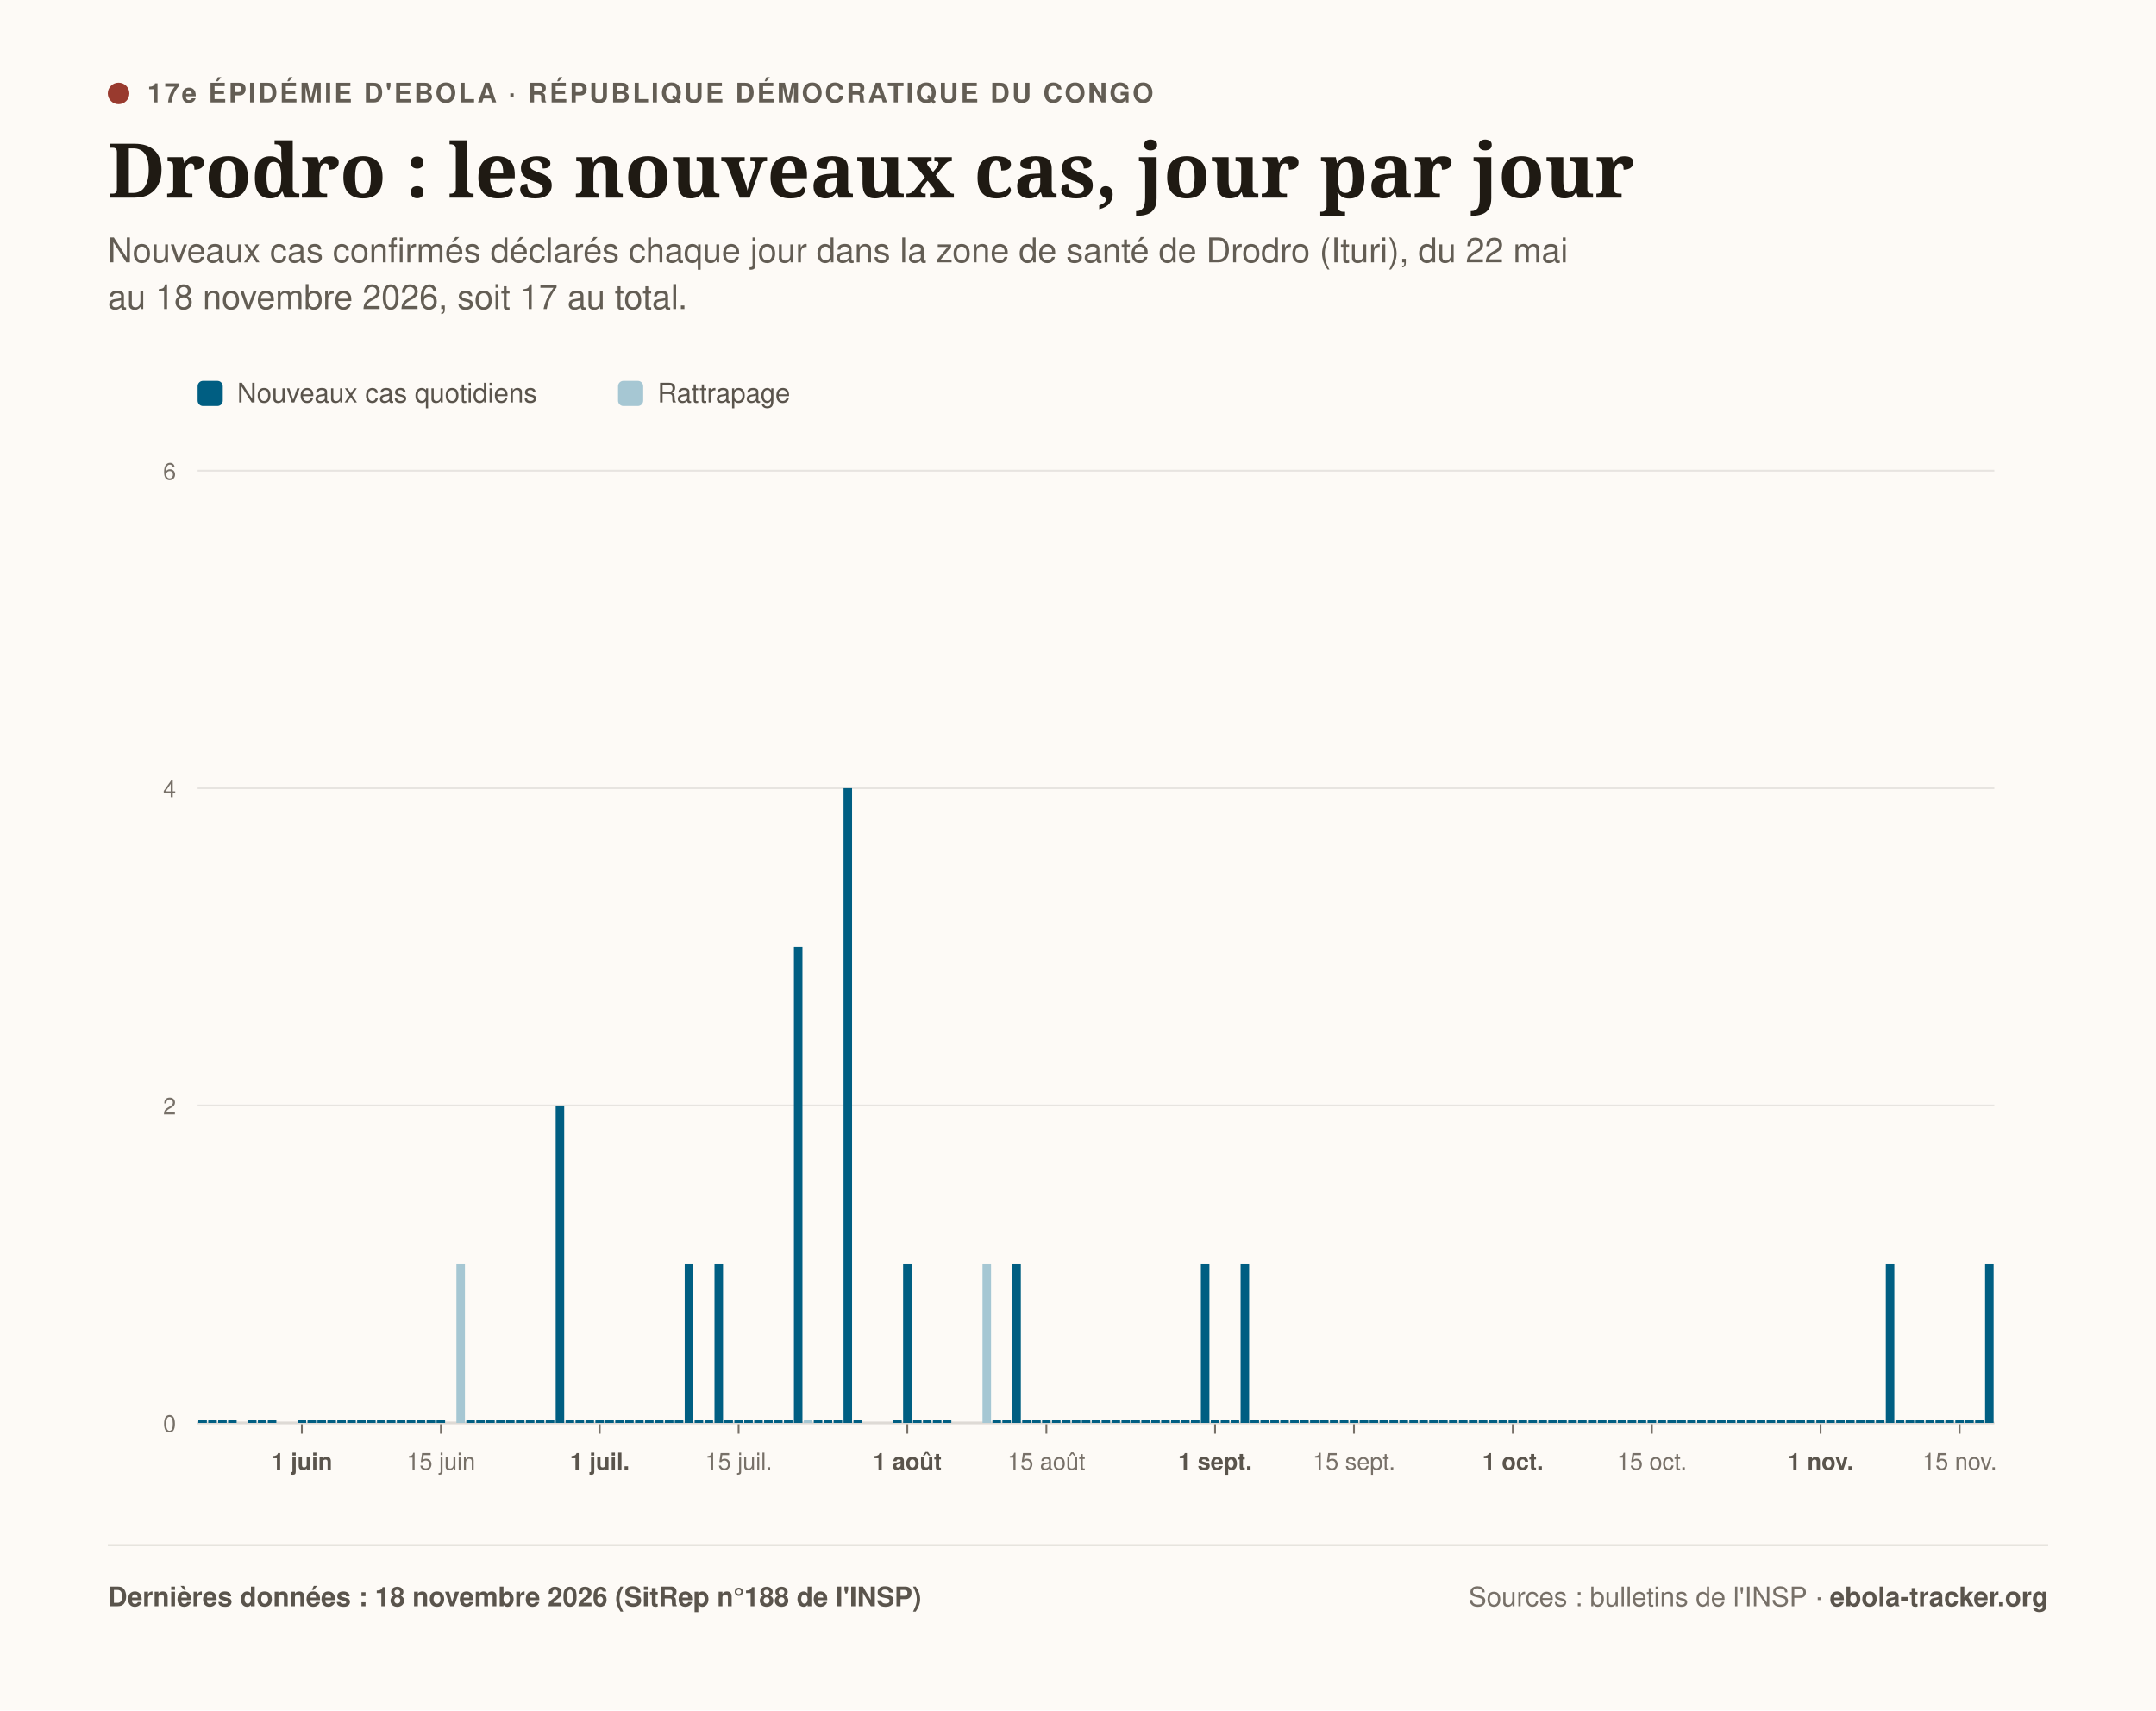
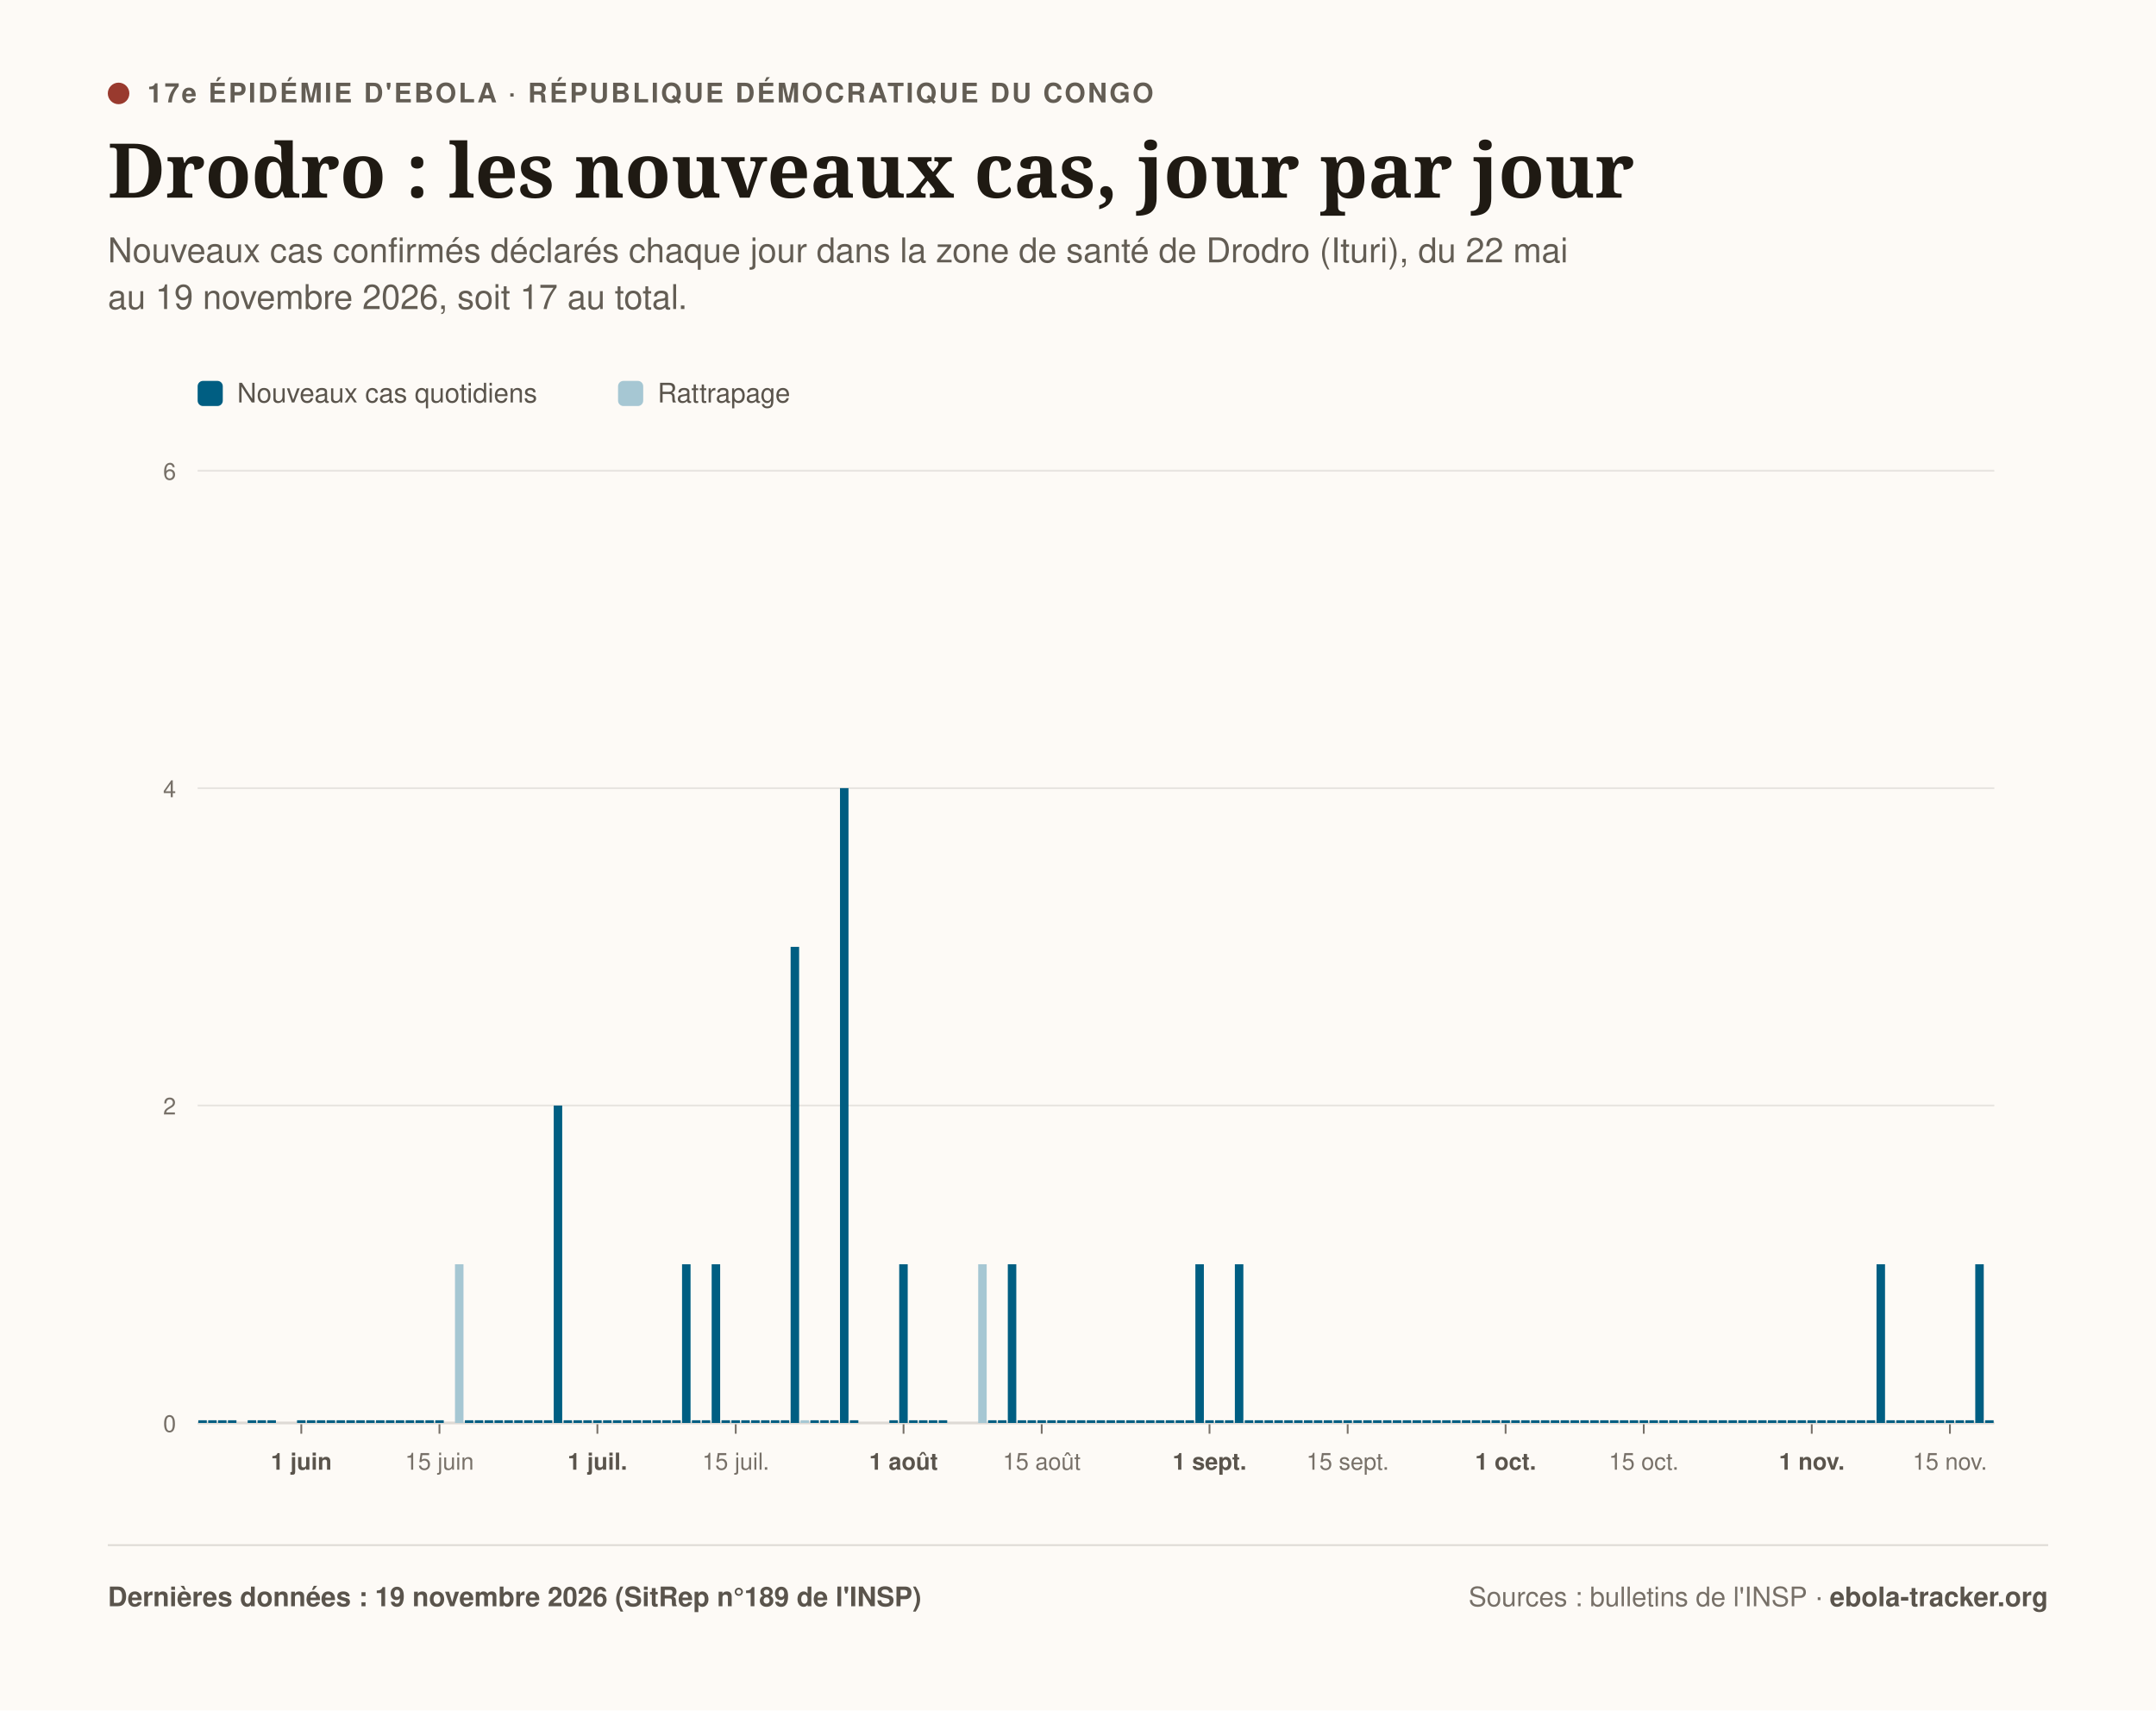
- <svg xmlns="http://www.w3.org/2000/svg" viewBox="0 0 1200 952" role="img" aria-label="Drodro : les nouveaux cas, jour par jour. Nouveaux cas confirmés déclarés chaque jour dans la zone de santé de Drodro (Ituri), du 22 mai au 18 novembre 2026, soit 17 au total.">
+ <svg xmlns="http://www.w3.org/2000/svg" viewBox="0 0 1200 952" role="img" aria-label="Drodro : les nouveaux cas, jour par jour. Nouveaux cas confirmés déclarés chaque jour dans la zone de santé de Drodro (Ituri), du 22 mai au 19 novembre 2026, soit 17 au total.">
  <rect width="1200" height="952" fill="#FDFAF6" />
  <circle cx="66" cy="52" r="6" fill="#993A2E" />
  <text x="82.0" y="57.0" font-family="'Public Sans',Helvetica,Arial,sans-serif" font-size="15" font-weight="700" fill="#635D54" text-anchor="start" letter-spacing=".08em">17e ÉPIDÉMIE D'EBOLA · RÉPUBLIQUE DÉMOCRATIQUE DU CONGO</text>
  <text x="60.0" y="110.0" font-family="'Source Serif 4',Georgia,serif" font-size="42" font-weight="600" fill="#1F1A13" text-anchor="start">Drodro : les nouveaux cas, jour par jour</text>
  <text x="60.0" y="146.0" font-family="'Public Sans',Helvetica,Arial,sans-serif" font-size="19" font-weight="400" fill="#635D54" text-anchor="start">Nouveaux cas confirmés déclarés chaque jour dans la zone de santé de Drodro (Ituri), du 22 mai</text>
-   <text x="60.0" y="172.0" font-family="'Public Sans',Helvetica,Arial,sans-serif" font-size="19" font-weight="400" fill="#635D54" text-anchor="start">au 18 novembre 2026, soit 17 au total.</text>
+   <text x="60.0" y="172.0" font-family="'Public Sans',Helvetica,Arial,sans-serif" font-size="19" font-weight="400" fill="#635D54" text-anchor="start">au 19 novembre 2026, soit 17 au total.</text>
  <rect x="110" y="212" width="14" height="14" rx="3" fill="#005E82" />
  <text x="132.0" y="224.0" font-family="'Public Sans',Helvetica,Arial,sans-serif" font-size="15" font-weight="400" fill="#5A544C" text-anchor="start">Nouveaux cas quotidiens</text>
  <rect x="344" y="212" width="14" height="14" rx="3" fill="#a6c7d3" />
  <text x="366.0" y="224.0" font-family="'Public Sans',Helvetica,Arial,sans-serif" font-size="15" font-weight="400" fill="#5A544C" text-anchor="start">Rattrapage</text>
  <line x1="110" x2="1110" y1="792.0" y2="792.0" stroke="#E7E4E0" />
  <text x="98.0" y="797.0" font-family="'Public Sans',Helvetica,Arial,sans-serif" font-size="13" font-weight="400" fill="#777068" text-anchor="end">0</text>
  <line x1="110" x2="1110" y1="615.3" y2="615.3" stroke="#E7E4E0" />
  <text x="98.0" y="620.3" font-family="'Public Sans',Helvetica,Arial,sans-serif" font-size="13" font-weight="400" fill="#777068" text-anchor="end">2</text>
  <line x1="110" x2="1110" y1="438.7" y2="438.7" stroke="#E7E4E0" />
  <text x="98.0" y="443.7" font-family="'Public Sans',Helvetica,Arial,sans-serif" font-size="13" font-weight="400" fill="#777068" text-anchor="end">4</text>
  <line x1="110" x2="1110" y1="262.0" y2="262.0" stroke="#E7E4E0" />
  <text x="98.0" y="267.0" font-family="'Public Sans',Helvetica,Arial,sans-serif" font-size="13" font-weight="400" fill="#777068" text-anchor="end">6</text>
-   <line x1="168.0" x2="168.0" y1="792" y2="798" stroke="#777068" />
-   <text x="168.0" y="818.0" font-family="'Public Sans',Helvetica,Arial,sans-serif" font-size="13" font-weight="600" fill="#5A544C" text-anchor="middle">1 juin</text>
-   <line x1="245.4" x2="245.4" y1="792" y2="798" stroke="#777068" />
-   <text x="245.4" y="818.0" font-family="'Public Sans',Helvetica,Arial,sans-serif" font-size="13" font-weight="400" fill="#777068" text-anchor="middle">15 juin</text>
-   <line x1="333.8" x2="333.8" y1="792" y2="798" stroke="#777068" />
-   <text x="333.8" y="818.0" font-family="'Public Sans',Helvetica,Arial,sans-serif" font-size="13" font-weight="600" fill="#5A544C" text-anchor="middle">1 juil.</text>
-   <line x1="411.1" x2="411.1" y1="792" y2="798" stroke="#777068" />
-   <text x="411.1" y="818.0" font-family="'Public Sans',Helvetica,Arial,sans-serif" font-size="13" font-weight="400" fill="#777068" text-anchor="middle">15 juil.</text>
-   <line x1="505.0" x2="505.0" y1="792" y2="798" stroke="#777068" />
-   <text x="505.0" y="818.0" font-family="'Public Sans',Helvetica,Arial,sans-serif" font-size="13" font-weight="600" fill="#5A544C" text-anchor="middle">1 août</text>
-   <line x1="582.4" x2="582.4" y1="792" y2="798" stroke="#777068" />
-   <text x="582.4" y="818.0" font-family="'Public Sans',Helvetica,Arial,sans-serif" font-size="13" font-weight="400" fill="#777068" text-anchor="middle">15 août</text>
-   <line x1="676.3" x2="676.3" y1="792" y2="798" stroke="#777068" />
-   <text x="676.3" y="818.0" font-family="'Public Sans',Helvetica,Arial,sans-serif" font-size="13" font-weight="600" fill="#5A544C" text-anchor="middle">1 sept.</text>
-   <line x1="753.6" x2="753.6" y1="792" y2="798" stroke="#777068" />
-   <text x="753.6" y="818.0" font-family="'Public Sans',Helvetica,Arial,sans-serif" font-size="13" font-weight="400" fill="#777068" text-anchor="middle">15 sept.</text>
-   <line x1="842.0" x2="842.0" y1="792" y2="798" stroke="#777068" />
-   <text x="842.0" y="818.0" font-family="'Public Sans',Helvetica,Arial,sans-serif" font-size="13" font-weight="600" fill="#5A544C" text-anchor="middle">1 oct.</text>
-   <line x1="919.4" x2="919.4" y1="792" y2="798" stroke="#777068" />
-   <text x="919.4" y="818.0" font-family="'Public Sans',Helvetica,Arial,sans-serif" font-size="13" font-weight="400" fill="#777068" text-anchor="middle">15 oct.</text>
-   <line x1="1013.3" x2="1013.3" y1="792" y2="798" stroke="#777068" />
-   <text x="1013.3" y="818.0" font-family="'Public Sans',Helvetica,Arial,sans-serif" font-size="13" font-weight="600" fill="#5A544C" text-anchor="middle">1 nov.</text>
-   <line x1="1090.7" x2="1090.7" y1="792" y2="798" stroke="#777068" />
-   <text x="1090.7" y="818.0" font-family="'Public Sans',Helvetica,Arial,sans-serif" font-size="13" font-weight="400" fill="#777068" text-anchor="middle">15 nov.</text>
+   <line x1="167.7" x2="167.7" y1="792" y2="798" stroke="#777068" />
+   <text x="167.7" y="818.0" font-family="'Public Sans',Helvetica,Arial,sans-serif" font-size="13" font-weight="600" fill="#5A544C" text-anchor="middle">1 juin</text>
+   <line x1="244.6" x2="244.6" y1="792" y2="798" stroke="#777068" />
+   <text x="244.6" y="818.0" font-family="'Public Sans',Helvetica,Arial,sans-serif" font-size="13" font-weight="400" fill="#777068" text-anchor="middle">15 juin</text>
+   <line x1="332.5" x2="332.5" y1="792" y2="798" stroke="#777068" />
+   <text x="332.5" y="818.0" font-family="'Public Sans',Helvetica,Arial,sans-serif" font-size="13" font-weight="600" fill="#5A544C" text-anchor="middle">1 juil.</text>
+   <line x1="409.5" x2="409.5" y1="792" y2="798" stroke="#777068" />
+   <text x="409.5" y="818.0" font-family="'Public Sans',Helvetica,Arial,sans-serif" font-size="13" font-weight="400" fill="#777068" text-anchor="middle">15 juil.</text>
+   <line x1="502.9" x2="502.9" y1="792" y2="798" stroke="#777068" />
+   <text x="502.9" y="818.0" font-family="'Public Sans',Helvetica,Arial,sans-serif" font-size="13" font-weight="600" fill="#5A544C" text-anchor="middle">1 août</text>
+   <line x1="579.8" x2="579.8" y1="792" y2="798" stroke="#777068" />
+   <text x="579.8" y="818.0" font-family="'Public Sans',Helvetica,Arial,sans-serif" font-size="13" font-weight="400" fill="#777068" text-anchor="middle">15 août</text>
+   <line x1="673.2" x2="673.2" y1="792" y2="798" stroke="#777068" />
+   <text x="673.2" y="818.0" font-family="'Public Sans',Helvetica,Arial,sans-serif" font-size="13" font-weight="600" fill="#5A544C" text-anchor="middle">1 sept.</text>
+   <line x1="750.1" x2="750.1" y1="792" y2="798" stroke="#777068" />
+   <text x="750.1" y="818.0" font-family="'Public Sans',Helvetica,Arial,sans-serif" font-size="13" font-weight="400" fill="#777068" text-anchor="middle">15 sept.</text>
+   <line x1="838.0" x2="838.0" y1="792" y2="798" stroke="#777068" />
+   <text x="838.0" y="818.0" font-family="'Public Sans',Helvetica,Arial,sans-serif" font-size="13" font-weight="600" fill="#5A544C" text-anchor="middle">1 oct.</text>
+   <line x1="914.9" x2="914.9" y1="792" y2="798" stroke="#777068" />
+   <text x="914.9" y="818.0" font-family="'Public Sans',Helvetica,Arial,sans-serif" font-size="13" font-weight="400" fill="#777068" text-anchor="middle">15 oct.</text>
+   <line x1="1008.4" x2="1008.4" y1="792" y2="798" stroke="#777068" />
+   <text x="1008.4" y="818.0" font-family="'Public Sans',Helvetica,Arial,sans-serif" font-size="13" font-weight="600" fill="#5A544C" text-anchor="middle">1 nov.</text>
+   <line x1="1085.3" x2="1085.3" y1="792" y2="798" stroke="#777068" />
+   <text x="1085.3" y="818.0" font-family="'Public Sans',Helvetica,Arial,sans-serif" font-size="13" font-weight="400" fill="#777068" text-anchor="middle">15 nov.</text>
  <line x1="110" x2="1110" y1="792" y2="792" stroke="#DEDAD5" stroke-width="1.5" />
-   <rect x="110.39" y="790.50" width="4.75" height="1.50" fill="#005E82" />
-   <rect x="115.91" y="790.50" width="4.75" height="1.50" fill="#005E82" />
-   <rect x="121.44" y="790.50" width="4.75" height="1.50" fill="#005E82" />
-   <rect x="126.96" y="790.50" width="4.75" height="1.50" fill="#005E82" />
-   <rect x="138.01" y="790.50" width="4.75" height="1.50" fill="#005E82" />
-   <rect x="143.54" y="790.50" width="4.75" height="1.50" fill="#005E82" />
-   <rect x="149.06" y="790.50" width="4.75" height="1.50" fill="#005E82" />
-   <rect x="165.64" y="790.50" width="4.75" height="1.50" fill="#005E82" />
-   <rect x="171.16" y="790.50" width="4.75" height="1.50" fill="#005E82" />
-   <rect x="176.69" y="790.50" width="4.75" height="1.50" fill="#005E82" />
-   <rect x="182.21" y="790.50" width="4.75" height="1.50" fill="#005E82" />
-   <rect x="187.73" y="790.50" width="4.75" height="1.50" fill="#005E82" />
-   <rect x="193.26" y="790.50" width="4.75" height="1.50" fill="#005E82" />
-   <rect x="198.78" y="790.50" width="4.75" height="1.50" fill="#005E82" />
-   <rect x="204.31" y="790.50" width="4.75" height="1.50" fill="#005E82" />
-   <rect x="209.83" y="790.50" width="4.75" height="1.50" fill="#005E82" />
-   <rect x="215.36" y="790.50" width="4.75" height="1.50" fill="#005E82" />
-   <rect x="220.88" y="790.50" width="4.75" height="1.50" fill="#005E82" />
-   <rect x="226.41" y="790.50" width="4.75" height="1.50" fill="#005E82" />
-   <rect x="231.93" y="790.50" width="4.75" height="1.50" fill="#005E82" />
-   <rect x="237.46" y="790.50" width="4.75" height="1.50" fill="#005E82" />
-   <rect x="242.98" y="790.50" width="4.75" height="1.50" fill="#005E82" />
-   <rect x="254.03" y="703.67" width="4.75" height="88.33" fill="#a6c7d3" />
-   <rect x="259.56" y="790.50" width="4.75" height="1.50" fill="#005E82" />
-   <rect x="265.08" y="790.50" width="4.75" height="1.50" fill="#005E82" />
-   <rect x="270.61" y="790.50" width="4.75" height="1.50" fill="#005E82" />
-   <rect x="276.13" y="790.50" width="4.75" height="1.50" fill="#005E82" />
-   <rect x="281.66" y="790.50" width="4.75" height="1.50" fill="#005E82" />
-   <rect x="287.18" y="790.50" width="4.75" height="1.50" fill="#005E82" />
-   <rect x="292.71" y="790.50" width="4.75" height="1.50" fill="#005E82" />
-   <rect x="298.23" y="790.50" width="4.75" height="1.50" fill="#005E82" />
-   <rect x="303.76" y="790.50" width="4.75" height="1.50" fill="#005E82" />
-   <rect x="309.28" y="615.33" width="4.75" height="176.67" fill="#005E82" />
-   <rect x="314.81" y="790.50" width="4.75" height="1.50" fill="#005E82" />
-   <rect x="320.33" y="790.50" width="4.75" height="1.50" fill="#005E82" />
-   <rect x="325.86" y="790.50" width="4.75" height="1.50" fill="#005E82" />
-   <rect x="331.38" y="790.50" width="4.75" height="1.50" fill="#005E82" />
-   <rect x="336.91" y="790.50" width="4.75" height="1.50" fill="#005E82" />
-   <rect x="342.43" y="790.50" width="4.75" height="1.50" fill="#005E82" />
-   <rect x="347.96" y="790.50" width="4.75" height="1.50" fill="#005E82" />
-   <rect x="353.48" y="790.50" width="4.75" height="1.50" fill="#005E82" />
-   <rect x="359.01" y="790.50" width="4.75" height="1.50" fill="#005E82" />
-   <rect x="364.53" y="790.50" width="4.75" height="1.50" fill="#005E82" />
-   <rect x="370.06" y="790.50" width="4.75" height="1.50" fill="#005E82" />
-   <rect x="375.58" y="790.50" width="4.75" height="1.50" fill="#005E82" />
-   <rect x="381.10" y="703.67" width="4.75" height="88.33" fill="#005E82" />
-   <rect x="386.63" y="790.50" width="4.75" height="1.50" fill="#005E82" />
-   <rect x="392.15" y="790.50" width="4.75" height="1.50" fill="#005E82" />
-   <rect x="397.68" y="703.67" width="4.75" height="88.33" fill="#005E82" />
-   <rect x="403.20" y="790.50" width="4.75" height="1.50" fill="#005E82" />
-   <rect x="408.73" y="790.50" width="4.75" height="1.50" fill="#005E82" />
-   <rect x="414.25" y="790.50" width="4.75" height="1.50" fill="#005E82" />
-   <rect x="419.78" y="790.50" width="4.75" height="1.50" fill="#005E82" />
-   <rect x="425.30" y="790.50" width="4.75" height="1.50" fill="#005E82" />
-   <rect x="430.83" y="790.50" width="4.75" height="1.50" fill="#005E82" />
-   <rect x="436.35" y="790.50" width="4.75" height="1.50" fill="#005E82" />
-   <rect x="441.88" y="527.00" width="4.75" height="265.00" fill="#005E82" />
-   <rect x="447.40" y="790.50" width="4.75" height="1.50" fill="#a6c7d3" />
-   <rect x="452.93" y="790.50" width="4.75" height="1.50" fill="#005E82" />
-   <rect x="458.45" y="790.50" width="4.75" height="1.50" fill="#005E82" />
-   <rect x="463.98" y="790.50" width="4.75" height="1.50" fill="#005E82" />
-   <rect x="469.50" y="438.67" width="4.75" height="353.33" fill="#005E82" />
-   <rect x="475.03" y="790.50" width="4.75" height="1.50" fill="#005E82" />
-   <rect x="497.13" y="790.50" width="4.75" height="1.50" fill="#005E82" />
-   <rect x="502.65" y="703.67" width="4.75" height="88.33" fill="#005E82" />
-   <rect x="508.18" y="790.50" width="4.75" height="1.50" fill="#005E82" />
-   <rect x="513.70" y="790.50" width="4.75" height="1.50" fill="#005E82" />
-   <rect x="519.23" y="790.50" width="4.75" height="1.50" fill="#005E82" />
-   <rect x="524.75" y="790.50" width="4.75" height="1.50" fill="#005E82" />
-   <rect x="546.85" y="703.67" width="4.75" height="88.33" fill="#a6c7d3" />
-   <rect x="552.38" y="790.50" width="4.75" height="1.50" fill="#005E82" />
-   <rect x="557.90" y="790.50" width="4.75" height="1.50" fill="#005E82" />
-   <rect x="563.43" y="703.67" width="4.75" height="88.33" fill="#005E82" />
-   <rect x="568.95" y="790.50" width="4.75" height="1.50" fill="#005E82" />
-   <rect x="574.48" y="790.50" width="4.75" height="1.50" fill="#005E82" />
-   <rect x="580.00" y="790.50" width="4.75" height="1.50" fill="#005E82" />
-   <rect x="585.52" y="790.50" width="4.75" height="1.50" fill="#005E82" />
-   <rect x="591.05" y="790.50" width="4.75" height="1.50" fill="#005E82" />
-   <rect x="596.57" y="790.50" width="4.75" height="1.50" fill="#005E82" />
-   <rect x="602.10" y="790.50" width="4.75" height="1.50" fill="#005E82" />
-   <rect x="607.62" y="790.50" width="4.75" height="1.50" fill="#005E82" />
-   <rect x="613.15" y="790.50" width="4.75" height="1.50" fill="#005E82" />
-   <rect x="618.67" y="790.50" width="4.75" height="1.50" fill="#005E82" />
-   <rect x="624.20" y="790.50" width="4.75" height="1.50" fill="#005E82" />
-   <rect x="629.72" y="790.50" width="4.75" height="1.50" fill="#005E82" />
-   <rect x="635.25" y="790.50" width="4.75" height="1.50" fill="#005E82" />
-   <rect x="640.77" y="790.50" width="4.75" height="1.50" fill="#005E82" />
-   <rect x="646.30" y="790.50" width="4.75" height="1.50" fill="#005E82" />
-   <rect x="651.82" y="790.50" width="4.75" height="1.50" fill="#005E82" />
-   <rect x="657.35" y="790.50" width="4.75" height="1.50" fill="#005E82" />
-   <rect x="662.87" y="790.50" width="4.75" height="1.50" fill="#005E82" />
-   <rect x="668.40" y="703.67" width="4.75" height="88.33" fill="#005E82" />
-   <rect x="673.92" y="790.50" width="4.75" height="1.50" fill="#005E82" />
-   <rect x="679.45" y="790.50" width="4.75" height="1.50" fill="#005E82" />
-   <rect x="684.97" y="790.50" width="4.75" height="1.50" fill="#005E82" />
-   <rect x="690.50" y="703.67" width="4.75" height="88.33" fill="#005E82" />
-   <rect x="696.02" y="790.50" width="4.75" height="1.50" fill="#005E82" />
-   <rect x="701.55" y="790.50" width="4.75" height="1.50" fill="#005E82" />
-   <rect x="707.07" y="790.50" width="4.75" height="1.50" fill="#005E82" />
-   <rect x="712.60" y="790.50" width="4.75" height="1.50" fill="#005E82" />
-   <rect x="718.12" y="790.50" width="4.75" height="1.50" fill="#005E82" />
-   <rect x="723.65" y="790.50" width="4.75" height="1.50" fill="#005E82" />
-   <rect x="729.17" y="790.50" width="4.75" height="1.50" fill="#005E82" />
-   <rect x="734.70" y="790.50" width="4.75" height="1.50" fill="#005E82" />
-   <rect x="740.22" y="790.50" width="4.75" height="1.50" fill="#005E82" />
-   <rect x="745.75" y="790.50" width="4.75" height="1.50" fill="#005E82" />
-   <rect x="751.27" y="790.50" width="4.75" height="1.50" fill="#005E82" />
-   <rect x="756.80" y="790.50" width="4.75" height="1.50" fill="#005E82" />
-   <rect x="762.32" y="790.50" width="4.75" height="1.50" fill="#005E82" />
-   <rect x="767.85" y="790.50" width="4.75" height="1.50" fill="#005E82" />
-   <rect x="773.37" y="790.50" width="4.75" height="1.50" fill="#005E82" />
-   <rect x="778.90" y="790.50" width="4.75" height="1.50" fill="#005E82" />
-   <rect x="784.42" y="790.50" width="4.75" height="1.50" fill="#005E82" />
-   <rect x="789.94" y="790.50" width="4.75" height="1.50" fill="#005E82" />
-   <rect x="795.47" y="790.50" width="4.75" height="1.50" fill="#005E82" />
-   <rect x="800.99" y="790.50" width="4.75" height="1.50" fill="#005E82" />
-   <rect x="806.52" y="790.50" width="4.75" height="1.50" fill="#005E82" />
-   <rect x="812.04" y="790.50" width="4.75" height="1.50" fill="#005E82" />
-   <rect x="817.57" y="790.50" width="4.75" height="1.50" fill="#005E82" />
-   <rect x="823.09" y="790.50" width="4.75" height="1.50" fill="#005E82" />
-   <rect x="828.62" y="790.50" width="4.75" height="1.50" fill="#005E82" />
-   <rect x="834.14" y="790.50" width="4.75" height="1.50" fill="#005E82" />
-   <rect x="839.67" y="790.50" width="4.75" height="1.50" fill="#005E82" />
-   <rect x="845.19" y="790.50" width="4.75" height="1.50" fill="#005E82" />
-   <rect x="850.72" y="790.50" width="4.75" height="1.50" fill="#005E82" />
-   <rect x="856.24" y="790.50" width="4.75" height="1.50" fill="#005E82" />
-   <rect x="861.77" y="790.50" width="4.75" height="1.50" fill="#005E82" />
-   <rect x="867.29" y="790.50" width="4.75" height="1.50" fill="#005E82" />
-   <rect x="872.82" y="790.50" width="4.75" height="1.50" fill="#005E82" />
-   <rect x="878.34" y="790.50" width="4.75" height="1.50" fill="#005E82" />
-   <rect x="883.87" y="790.50" width="4.75" height="1.50" fill="#005E82" />
-   <rect x="889.39" y="790.50" width="4.75" height="1.50" fill="#005E82" />
-   <rect x="894.92" y="790.50" width="4.75" height="1.50" fill="#005E82" />
-   <rect x="900.44" y="790.50" width="4.75" height="1.50" fill="#005E82" />
-   <rect x="905.97" y="790.50" width="4.75" height="1.50" fill="#005E82" />
-   <rect x="911.49" y="790.50" width="4.75" height="1.50" fill="#005E82" />
-   <rect x="917.02" y="790.50" width="4.75" height="1.50" fill="#005E82" />
-   <rect x="922.54" y="790.50" width="4.75" height="1.50" fill="#005E82" />
-   <rect x="928.07" y="790.50" width="4.75" height="1.50" fill="#005E82" />
-   <rect x="933.59" y="790.50" width="4.75" height="1.50" fill="#005E82" />
-   <rect x="939.12" y="790.50" width="4.75" height="1.50" fill="#005E82" />
-   <rect x="944.64" y="790.50" width="4.75" height="1.50" fill="#005E82" />
-   <rect x="950.17" y="790.50" width="4.75" height="1.50" fill="#005E82" />
-   <rect x="955.69" y="790.50" width="4.75" height="1.50" fill="#005E82" />
-   <rect x="961.22" y="790.50" width="4.75" height="1.50" fill="#005E82" />
-   <rect x="966.74" y="790.50" width="4.75" height="1.50" fill="#005E82" />
-   <rect x="972.27" y="790.50" width="4.75" height="1.50" fill="#005E82" />
-   <rect x="977.79" y="790.50" width="4.75" height="1.50" fill="#005E82" />
-   <rect x="983.31" y="790.50" width="4.75" height="1.50" fill="#005E82" />
-   <rect x="988.84" y="790.50" width="4.75" height="1.50" fill="#005E82" />
-   <rect x="994.36" y="790.50" width="4.75" height="1.50" fill="#005E82" />
-   <rect x="999.89" y="790.50" width="4.75" height="1.50" fill="#005E82" />
-   <rect x="1005.41" y="790.50" width="4.75" height="1.50" fill="#005E82" />
-   <rect x="1010.94" y="790.50" width="4.75" height="1.50" fill="#005E82" />
-   <rect x="1016.46" y="790.50" width="4.75" height="1.50" fill="#005E82" />
-   <rect x="1021.99" y="790.50" width="4.75" height="1.50" fill="#005E82" />
-   <rect x="1027.51" y="790.50" width="4.75" height="1.50" fill="#005E82" />
-   <rect x="1033.04" y="790.50" width="4.75" height="1.50" fill="#005E82" />
-   <rect x="1038.56" y="790.50" width="4.75" height="1.50" fill="#005E82" />
-   <rect x="1044.09" y="790.50" width="4.75" height="1.50" fill="#005E82" />
-   <rect x="1049.61" y="703.67" width="4.75" height="88.33" fill="#005E82" />
-   <rect x="1055.14" y="790.50" width="4.75" height="1.50" fill="#005E82" />
-   <rect x="1060.66" y="790.50" width="4.75" height="1.50" fill="#005E82" />
-   <rect x="1066.19" y="790.50" width="4.75" height="1.50" fill="#005E82" />
-   <rect x="1071.71" y="790.50" width="4.75" height="1.50" fill="#005E82" />
-   <rect x="1077.24" y="790.50" width="4.75" height="1.50" fill="#005E82" />
-   <rect x="1082.76" y="790.50" width="4.75" height="1.50" fill="#005E82" />
-   <rect x="1088.29" y="790.50" width="4.75" height="1.50" fill="#005E82" />
-   <rect x="1093.81" y="790.50" width="4.75" height="1.50" fill="#005E82" />
-   <rect x="1099.34" y="790.50" width="4.75" height="1.50" fill="#005E82" />
-   <rect x="1104.86" y="703.67" width="4.75" height="88.33" fill="#005E82" />
+   <rect x="110.38" y="790.50" width="4.73" height="1.50" fill="#005E82" />
+   <rect x="115.88" y="790.50" width="4.73" height="1.50" fill="#005E82" />
+   <rect x="121.37" y="790.50" width="4.73" height="1.50" fill="#005E82" />
+   <rect x="126.87" y="790.50" width="4.73" height="1.50" fill="#005E82" />
+   <rect x="137.86" y="790.50" width="4.73" height="1.50" fill="#005E82" />
+   <rect x="143.35" y="790.50" width="4.73" height="1.50" fill="#005E82" />
+   <rect x="148.85" y="790.50" width="4.73" height="1.50" fill="#005E82" />
+   <rect x="165.33" y="790.50" width="4.73" height="1.50" fill="#005E82" />
+   <rect x="170.82" y="790.50" width="4.73" height="1.50" fill="#005E82" />
+   <rect x="176.32" y="790.50" width="4.73" height="1.50" fill="#005E82" />
+   <rect x="181.81" y="790.50" width="4.73" height="1.50" fill="#005E82" />
+   <rect x="187.31" y="790.50" width="4.73" height="1.50" fill="#005E82" />
+   <rect x="192.80" y="790.50" width="4.73" height="1.50" fill="#005E82" />
+   <rect x="198.30" y="790.50" width="4.73" height="1.50" fill="#005E82" />
+   <rect x="203.79" y="790.50" width="4.73" height="1.50" fill="#005E82" />
+   <rect x="209.29" y="790.50" width="4.73" height="1.50" fill="#005E82" />
+   <rect x="214.78" y="790.50" width="4.73" height="1.50" fill="#005E82" />
+   <rect x="220.27" y="790.50" width="4.73" height="1.50" fill="#005E82" />
+   <rect x="225.77" y="790.50" width="4.73" height="1.50" fill="#005E82" />
+   <rect x="231.26" y="790.50" width="4.73" height="1.50" fill="#005E82" />
+   <rect x="236.76" y="790.50" width="4.73" height="1.50" fill="#005E82" />
+   <rect x="242.25" y="790.50" width="4.73" height="1.50" fill="#005E82" />
+   <rect x="253.24" y="703.67" width="4.73" height="88.33" fill="#a6c7d3" />
+   <rect x="258.74" y="790.50" width="4.73" height="1.50" fill="#005E82" />
+   <rect x="264.23" y="790.50" width="4.73" height="1.50" fill="#005E82" />
+   <rect x="269.73" y="790.50" width="4.73" height="1.50" fill="#005E82" />
+   <rect x="275.22" y="790.50" width="4.73" height="1.50" fill="#005E82" />
+   <rect x="280.71" y="790.50" width="4.73" height="1.50" fill="#005E82" />
+   <rect x="286.21" y="790.50" width="4.73" height="1.50" fill="#005E82" />
+   <rect x="291.70" y="790.50" width="4.73" height="1.50" fill="#005E82" />
+   <rect x="297.20" y="790.50" width="4.73" height="1.50" fill="#005E82" />
+   <rect x="302.69" y="790.50" width="4.73" height="1.50" fill="#005E82" />
+   <rect x="308.19" y="615.33" width="4.73" height="176.67" fill="#005E82" />
+   <rect x="313.68" y="790.50" width="4.73" height="1.50" fill="#005E82" />
+   <rect x="319.18" y="790.50" width="4.73" height="1.50" fill="#005E82" />
+   <rect x="324.67" y="790.50" width="4.73" height="1.50" fill="#005E82" />
+   <rect x="330.16" y="790.50" width="4.73" height="1.50" fill="#005E82" />
+   <rect x="335.66" y="790.50" width="4.73" height="1.50" fill="#005E82" />
+   <rect x="341.15" y="790.50" width="4.73" height="1.50" fill="#005E82" />
+   <rect x="346.65" y="790.50" width="4.73" height="1.50" fill="#005E82" />
+   <rect x="352.14" y="790.50" width="4.73" height="1.50" fill="#005E82" />
+   <rect x="357.64" y="790.50" width="4.73" height="1.50" fill="#005E82" />
+   <rect x="363.13" y="790.50" width="4.73" height="1.50" fill="#005E82" />
+   <rect x="368.63" y="790.50" width="4.73" height="1.50" fill="#005E82" />
+   <rect x="374.12" y="790.50" width="4.73" height="1.50" fill="#005E82" />
+   <rect x="379.62" y="703.67" width="4.73" height="88.33" fill="#005E82" />
+   <rect x="385.11" y="790.50" width="4.73" height="1.50" fill="#005E82" />
+   <rect x="390.60" y="790.50" width="4.73" height="1.50" fill="#005E82" />
+   <rect x="396.10" y="703.67" width="4.73" height="88.33" fill="#005E82" />
+   <rect x="401.59" y="790.50" width="4.73" height="1.50" fill="#005E82" />
+   <rect x="407.09" y="790.50" width="4.73" height="1.50" fill="#005E82" />
+   <rect x="412.58" y="790.50" width="4.73" height="1.50" fill="#005E82" />
+   <rect x="418.08" y="790.50" width="4.73" height="1.50" fill="#005E82" />
+   <rect x="423.57" y="790.50" width="4.73" height="1.50" fill="#005E82" />
+   <rect x="429.07" y="790.50" width="4.73" height="1.50" fill="#005E82" />
+   <rect x="434.56" y="790.50" width="4.73" height="1.50" fill="#005E82" />
+   <rect x="440.05" y="527.00" width="4.73" height="265.00" fill="#005E82" />
+   <rect x="445.55" y="790.50" width="4.73" height="1.50" fill="#a6c7d3" />
+   <rect x="451.04" y="790.50" width="4.73" height="1.50" fill="#005E82" />
+   <rect x="456.54" y="790.50" width="4.73" height="1.50" fill="#005E82" />
+   <rect x="462.03" y="790.50" width="4.73" height="1.50" fill="#005E82" />
+   <rect x="467.53" y="438.67" width="4.73" height="353.33" fill="#005E82" />
+   <rect x="473.02" y="790.50" width="4.73" height="1.50" fill="#005E82" />
+   <rect x="495.00" y="790.50" width="4.73" height="1.50" fill="#005E82" />
+   <rect x="500.49" y="703.67" width="4.73" height="88.33" fill="#005E82" />
+   <rect x="505.99" y="790.50" width="4.73" height="1.50" fill="#005E82" />
+   <rect x="511.48" y="790.50" width="4.73" height="1.50" fill="#005E82" />
+   <rect x="516.98" y="790.50" width="4.73" height="1.50" fill="#005E82" />
+   <rect x="522.47" y="790.50" width="4.73" height="1.50" fill="#005E82" />
+   <rect x="544.45" y="703.67" width="4.73" height="88.33" fill="#a6c7d3" />
+   <rect x="549.95" y="790.50" width="4.73" height="1.50" fill="#005E82" />
+   <rect x="555.44" y="790.50" width="4.73" height="1.50" fill="#005E82" />
+   <rect x="560.93" y="703.67" width="4.73" height="88.33" fill="#005E82" />
+   <rect x="566.43" y="790.50" width="4.73" height="1.50" fill="#005E82" />
+   <rect x="571.92" y="790.50" width="4.73" height="1.50" fill="#005E82" />
+   <rect x="577.42" y="790.50" width="4.73" height="1.50" fill="#005E82" />
+   <rect x="582.91" y="790.50" width="4.73" height="1.50" fill="#005E82" />
+   <rect x="588.41" y="790.50" width="4.73" height="1.50" fill="#005E82" />
+   <rect x="593.90" y="790.50" width="4.73" height="1.50" fill="#005E82" />
+   <rect x="599.40" y="790.50" width="4.73" height="1.50" fill="#005E82" />
+   <rect x="604.89" y="790.50" width="4.73" height="1.50" fill="#005E82" />
+   <rect x="610.38" y="790.50" width="4.73" height="1.50" fill="#005E82" />
+   <rect x="615.88" y="790.50" width="4.73" height="1.50" fill="#005E82" />
+   <rect x="621.37" y="790.50" width="4.73" height="1.50" fill="#005E82" />
+   <rect x="626.87" y="790.50" width="4.73" height="1.50" fill="#005E82" />
+   <rect x="632.36" y="790.50" width="4.73" height="1.50" fill="#005E82" />
+   <rect x="637.86" y="790.50" width="4.73" height="1.50" fill="#005E82" />
+   <rect x="643.35" y="790.50" width="4.73" height="1.50" fill="#005E82" />
+   <rect x="648.85" y="790.50" width="4.73" height="1.50" fill="#005E82" />
+   <rect x="654.34" y="790.50" width="4.73" height="1.50" fill="#005E82" />
+   <rect x="659.84" y="790.50" width="4.73" height="1.50" fill="#005E82" />
+   <rect x="665.33" y="703.67" width="4.73" height="88.33" fill="#005E82" />
+   <rect x="670.82" y="790.50" width="4.73" height="1.50" fill="#005E82" />
+   <rect x="676.32" y="790.50" width="4.73" height="1.50" fill="#005E82" />
+   <rect x="681.81" y="790.50" width="4.73" height="1.50" fill="#005E82" />
+   <rect x="687.31" y="703.67" width="4.73" height="88.33" fill="#005E82" />
+   <rect x="692.80" y="790.50" width="4.73" height="1.50" fill="#005E82" />
+   <rect x="698.30" y="790.50" width="4.73" height="1.50" fill="#005E82" />
+   <rect x="703.79" y="790.50" width="4.73" height="1.50" fill="#005E82" />
+   <rect x="709.29" y="790.50" width="4.73" height="1.50" fill="#005E82" />
+   <rect x="714.78" y="790.50" width="4.73" height="1.50" fill="#005E82" />
+   <rect x="720.27" y="790.50" width="4.73" height="1.50" fill="#005E82" />
+   <rect x="725.77" y="790.50" width="4.73" height="1.50" fill="#005E82" />
+   <rect x="731.26" y="790.50" width="4.73" height="1.50" fill="#005E82" />
+   <rect x="736.76" y="790.50" width="4.73" height="1.50" fill="#005E82" />
+   <rect x="742.25" y="790.50" width="4.73" height="1.50" fill="#005E82" />
+   <rect x="747.75" y="790.50" width="4.73" height="1.50" fill="#005E82" />
+   <rect x="753.24" y="790.50" width="4.73" height="1.50" fill="#005E82" />
+   <rect x="758.74" y="790.50" width="4.73" height="1.50" fill="#005E82" />
+   <rect x="764.23" y="790.50" width="4.73" height="1.50" fill="#005E82" />
+   <rect x="769.73" y="790.50" width="4.73" height="1.50" fill="#005E82" />
+   <rect x="775.22" y="790.50" width="4.73" height="1.50" fill="#005E82" />
+   <rect x="780.71" y="790.50" width="4.73" height="1.50" fill="#005E82" />
+   <rect x="786.21" y="790.50" width="4.73" height="1.50" fill="#005E82" />
+   <rect x="791.70" y="790.50" width="4.73" height="1.50" fill="#005E82" />
+   <rect x="797.20" y="790.50" width="4.73" height="1.50" fill="#005E82" />
+   <rect x="802.69" y="790.50" width="4.73" height="1.50" fill="#005E82" />
+   <rect x="808.19" y="790.50" width="4.73" height="1.50" fill="#005E82" />
+   <rect x="813.68" y="790.50" width="4.73" height="1.50" fill="#005E82" />
+   <rect x="819.18" y="790.50" width="4.73" height="1.50" fill="#005E82" />
+   <rect x="824.67" y="790.50" width="4.73" height="1.50" fill="#005E82" />
+   <rect x="830.16" y="790.50" width="4.73" height="1.50" fill="#005E82" />
+   <rect x="835.66" y="790.50" width="4.73" height="1.50" fill="#005E82" />
+   <rect x="841.15" y="790.50" width="4.73" height="1.50" fill="#005E82" />
+   <rect x="846.65" y="790.50" width="4.73" height="1.50" fill="#005E82" />
+   <rect x="852.14" y="790.50" width="4.73" height="1.50" fill="#005E82" />
+   <rect x="857.64" y="790.50" width="4.73" height="1.50" fill="#005E82" />
+   <rect x="863.13" y="790.50" width="4.73" height="1.50" fill="#005E82" />
+   <rect x="868.63" y="790.50" width="4.73" height="1.50" fill="#005E82" />
+   <rect x="874.12" y="790.50" width="4.73" height="1.50" fill="#005E82" />
+   <rect x="879.62" y="790.50" width="4.73" height="1.50" fill="#005E82" />
+   <rect x="885.11" y="790.50" width="4.73" height="1.50" fill="#005E82" />
+   <rect x="890.60" y="790.50" width="4.73" height="1.50" fill="#005E82" />
+   <rect x="896.10" y="790.50" width="4.73" height="1.50" fill="#005E82" />
+   <rect x="901.59" y="790.50" width="4.73" height="1.50" fill="#005E82" />
+   <rect x="907.09" y="790.50" width="4.73" height="1.50" fill="#005E82" />
+   <rect x="912.58" y="790.50" width="4.73" height="1.50" fill="#005E82" />
+   <rect x="918.08" y="790.50" width="4.73" height="1.50" fill="#005E82" />
+   <rect x="923.57" y="790.50" width="4.73" height="1.50" fill="#005E82" />
+   <rect x="929.07" y="790.50" width="4.73" height="1.50" fill="#005E82" />
+   <rect x="934.56" y="790.50" width="4.73" height="1.50" fill="#005E82" />
+   <rect x="940.05" y="790.50" width="4.73" height="1.50" fill="#005E82" />
+   <rect x="945.55" y="790.50" width="4.73" height="1.50" fill="#005E82" />
+   <rect x="951.04" y="790.50" width="4.73" height="1.50" fill="#005E82" />
+   <rect x="956.54" y="790.50" width="4.73" height="1.50" fill="#005E82" />
+   <rect x="962.03" y="790.50" width="4.73" height="1.50" fill="#005E82" />
+   <rect x="967.53" y="790.50" width="4.73" height="1.50" fill="#005E82" />
+   <rect x="973.02" y="790.50" width="4.73" height="1.50" fill="#005E82" />
+   <rect x="978.52" y="790.50" width="4.73" height="1.50" fill="#005E82" />
+   <rect x="984.01" y="790.50" width="4.73" height="1.50" fill="#005E82" />
+   <rect x="989.51" y="790.50" width="4.73" height="1.50" fill="#005E82" />
+   <rect x="995.00" y="790.50" width="4.73" height="1.50" fill="#005E82" />
+   <rect x="1000.49" y="790.50" width="4.73" height="1.50" fill="#005E82" />
+   <rect x="1005.99" y="790.50" width="4.73" height="1.50" fill="#005E82" />
+   <rect x="1011.48" y="790.50" width="4.73" height="1.50" fill="#005E82" />
+   <rect x="1016.98" y="790.50" width="4.73" height="1.50" fill="#005E82" />
+   <rect x="1022.47" y="790.50" width="4.73" height="1.50" fill="#005E82" />
+   <rect x="1027.97" y="790.50" width="4.73" height="1.50" fill="#005E82" />
+   <rect x="1033.46" y="790.50" width="4.73" height="1.50" fill="#005E82" />
+   <rect x="1038.96" y="790.50" width="4.73" height="1.50" fill="#005E82" />
+   <rect x="1044.45" y="703.67" width="4.73" height="88.33" fill="#005E82" />
+   <rect x="1049.95" y="790.50" width="4.73" height="1.50" fill="#005E82" />
+   <rect x="1055.44" y="790.50" width="4.73" height="1.50" fill="#005E82" />
+   <rect x="1060.93" y="790.50" width="4.73" height="1.50" fill="#005E82" />
+   <rect x="1066.43" y="790.50" width="4.73" height="1.50" fill="#005E82" />
+   <rect x="1071.92" y="790.50" width="4.73" height="1.50" fill="#005E82" />
+   <rect x="1077.42" y="790.50" width="4.73" height="1.50" fill="#005E82" />
+   <rect x="1082.91" y="790.50" width="4.73" height="1.50" fill="#005E82" />
+   <rect x="1088.41" y="790.50" width="4.73" height="1.50" fill="#005E82" />
+   <rect x="1093.90" y="790.50" width="4.73" height="1.50" fill="#005E82" />
+   <rect x="1099.40" y="703.67" width="4.73" height="88.33" fill="#005E82" />
+   <rect x="1104.89" y="790.50" width="4.73" height="1.50" fill="#005E82" />
  <line x1="60" x2="1140" y1="860" y2="860" stroke="#DEDAD5" />
-   <text x="60.0" y="894.0" font-family="'Public Sans',Helvetica,Arial,sans-serif" font-size="15" font-weight="600" fill="#5A544C" text-anchor="start">Dernières données : 18 novembre 2026 (SitRep n°188 de l'INSP)</text>
+   <text x="60.0" y="894.0" font-family="'Public Sans',Helvetica,Arial,sans-serif" font-size="15" font-weight="600" fill="#5A544C" text-anchor="start">Dernières données : 19 novembre 2026 (SitRep n°189 de l'INSP)</text>
  <text x="1140" y="894" text-anchor="end" font-family="'Public Sans',Helvetica,Arial,sans-serif" font-size="15" fill="#777068">Sources : bulletins de l'INSP · <tspan font-weight="700" fill="#5A544C">ebola-tracker.org</tspan>
  </text>
</svg>
